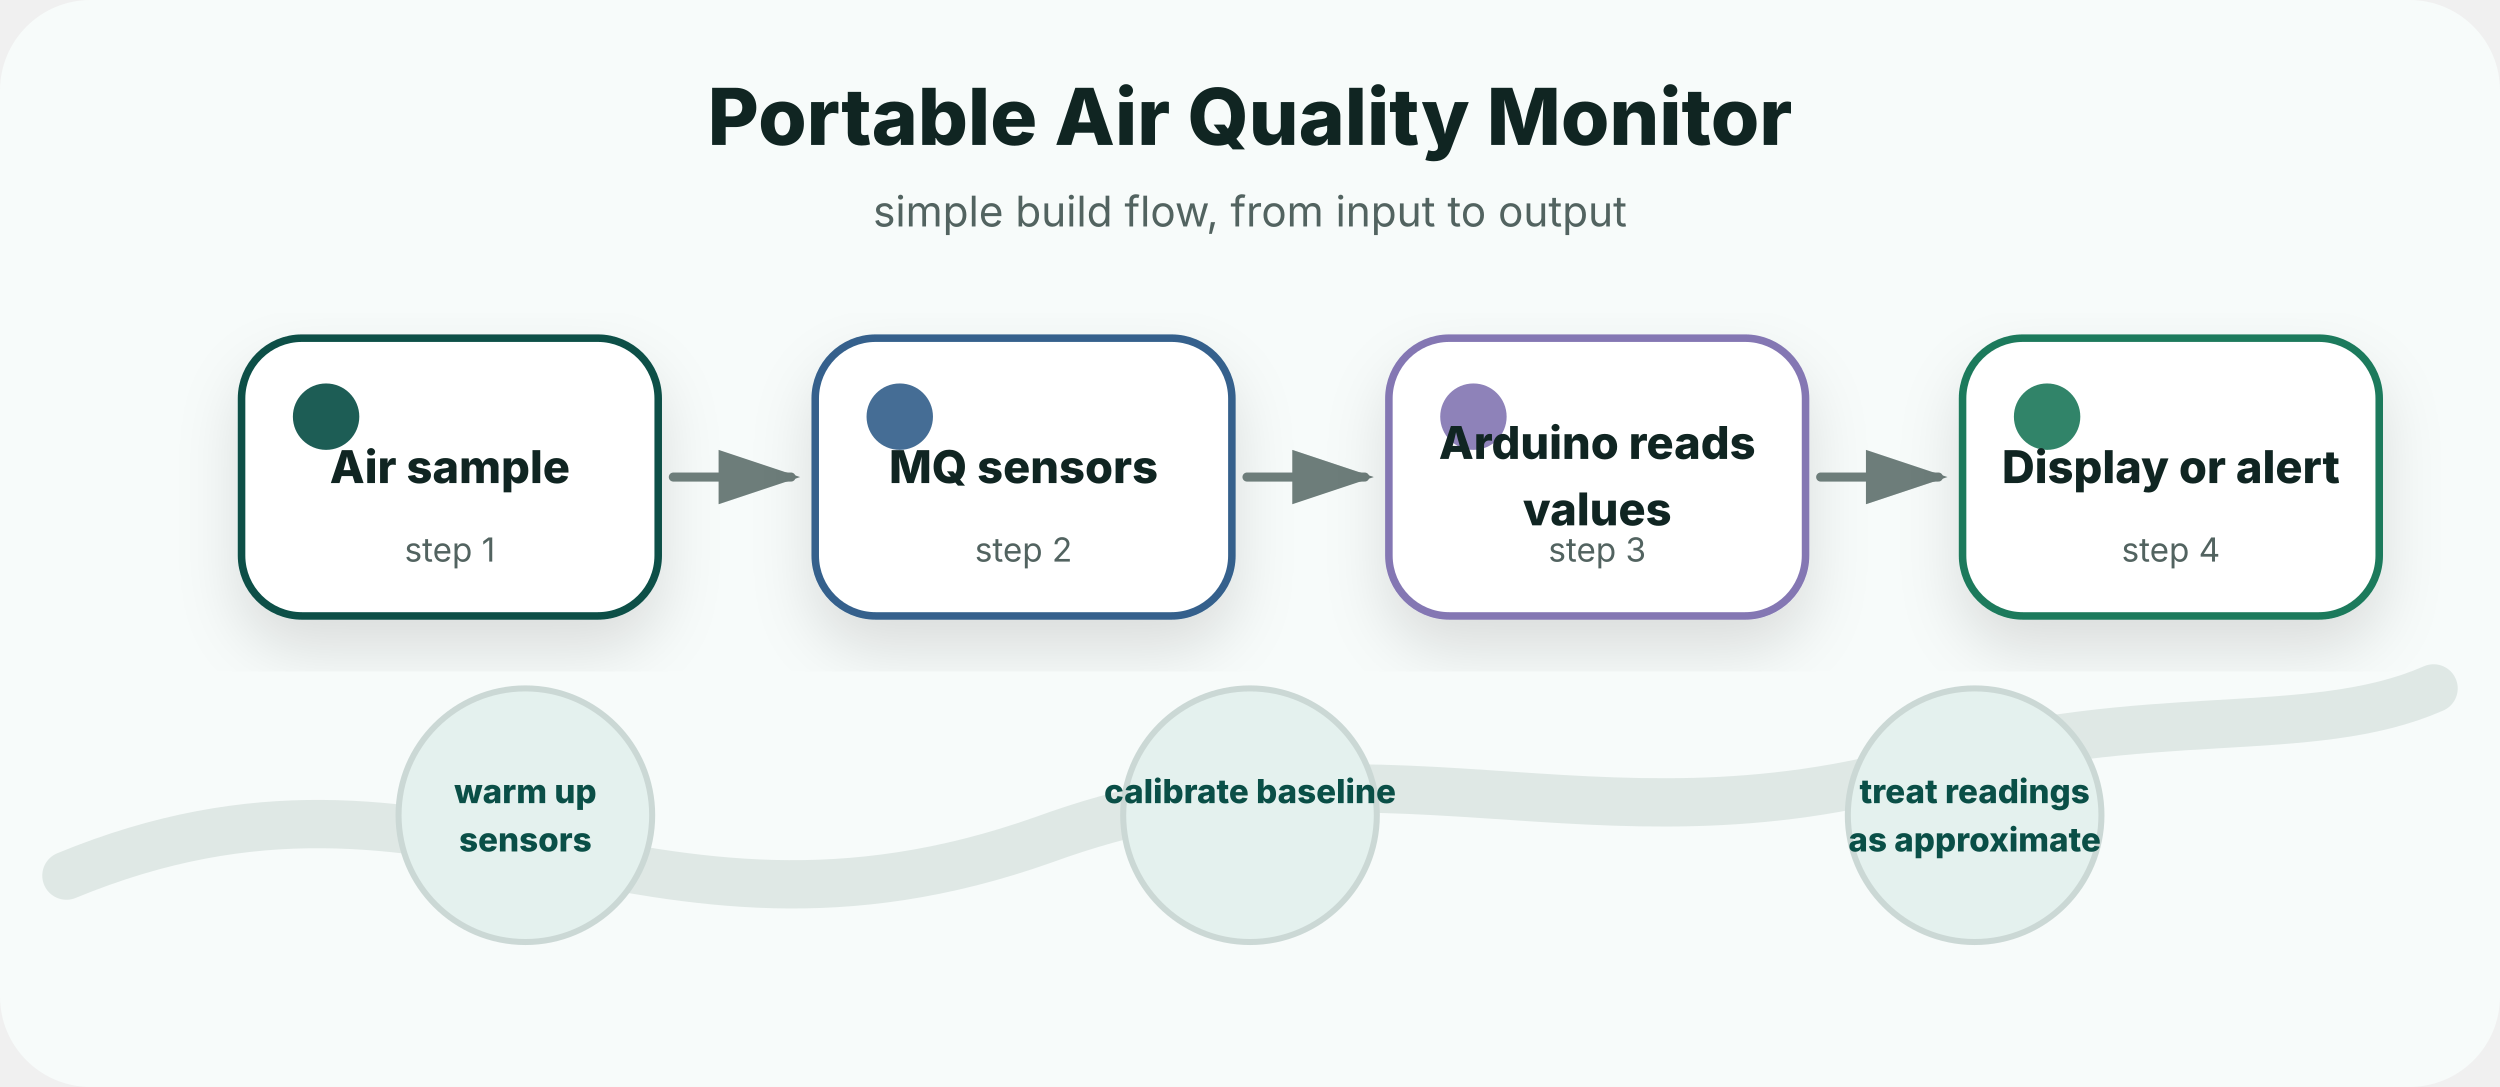
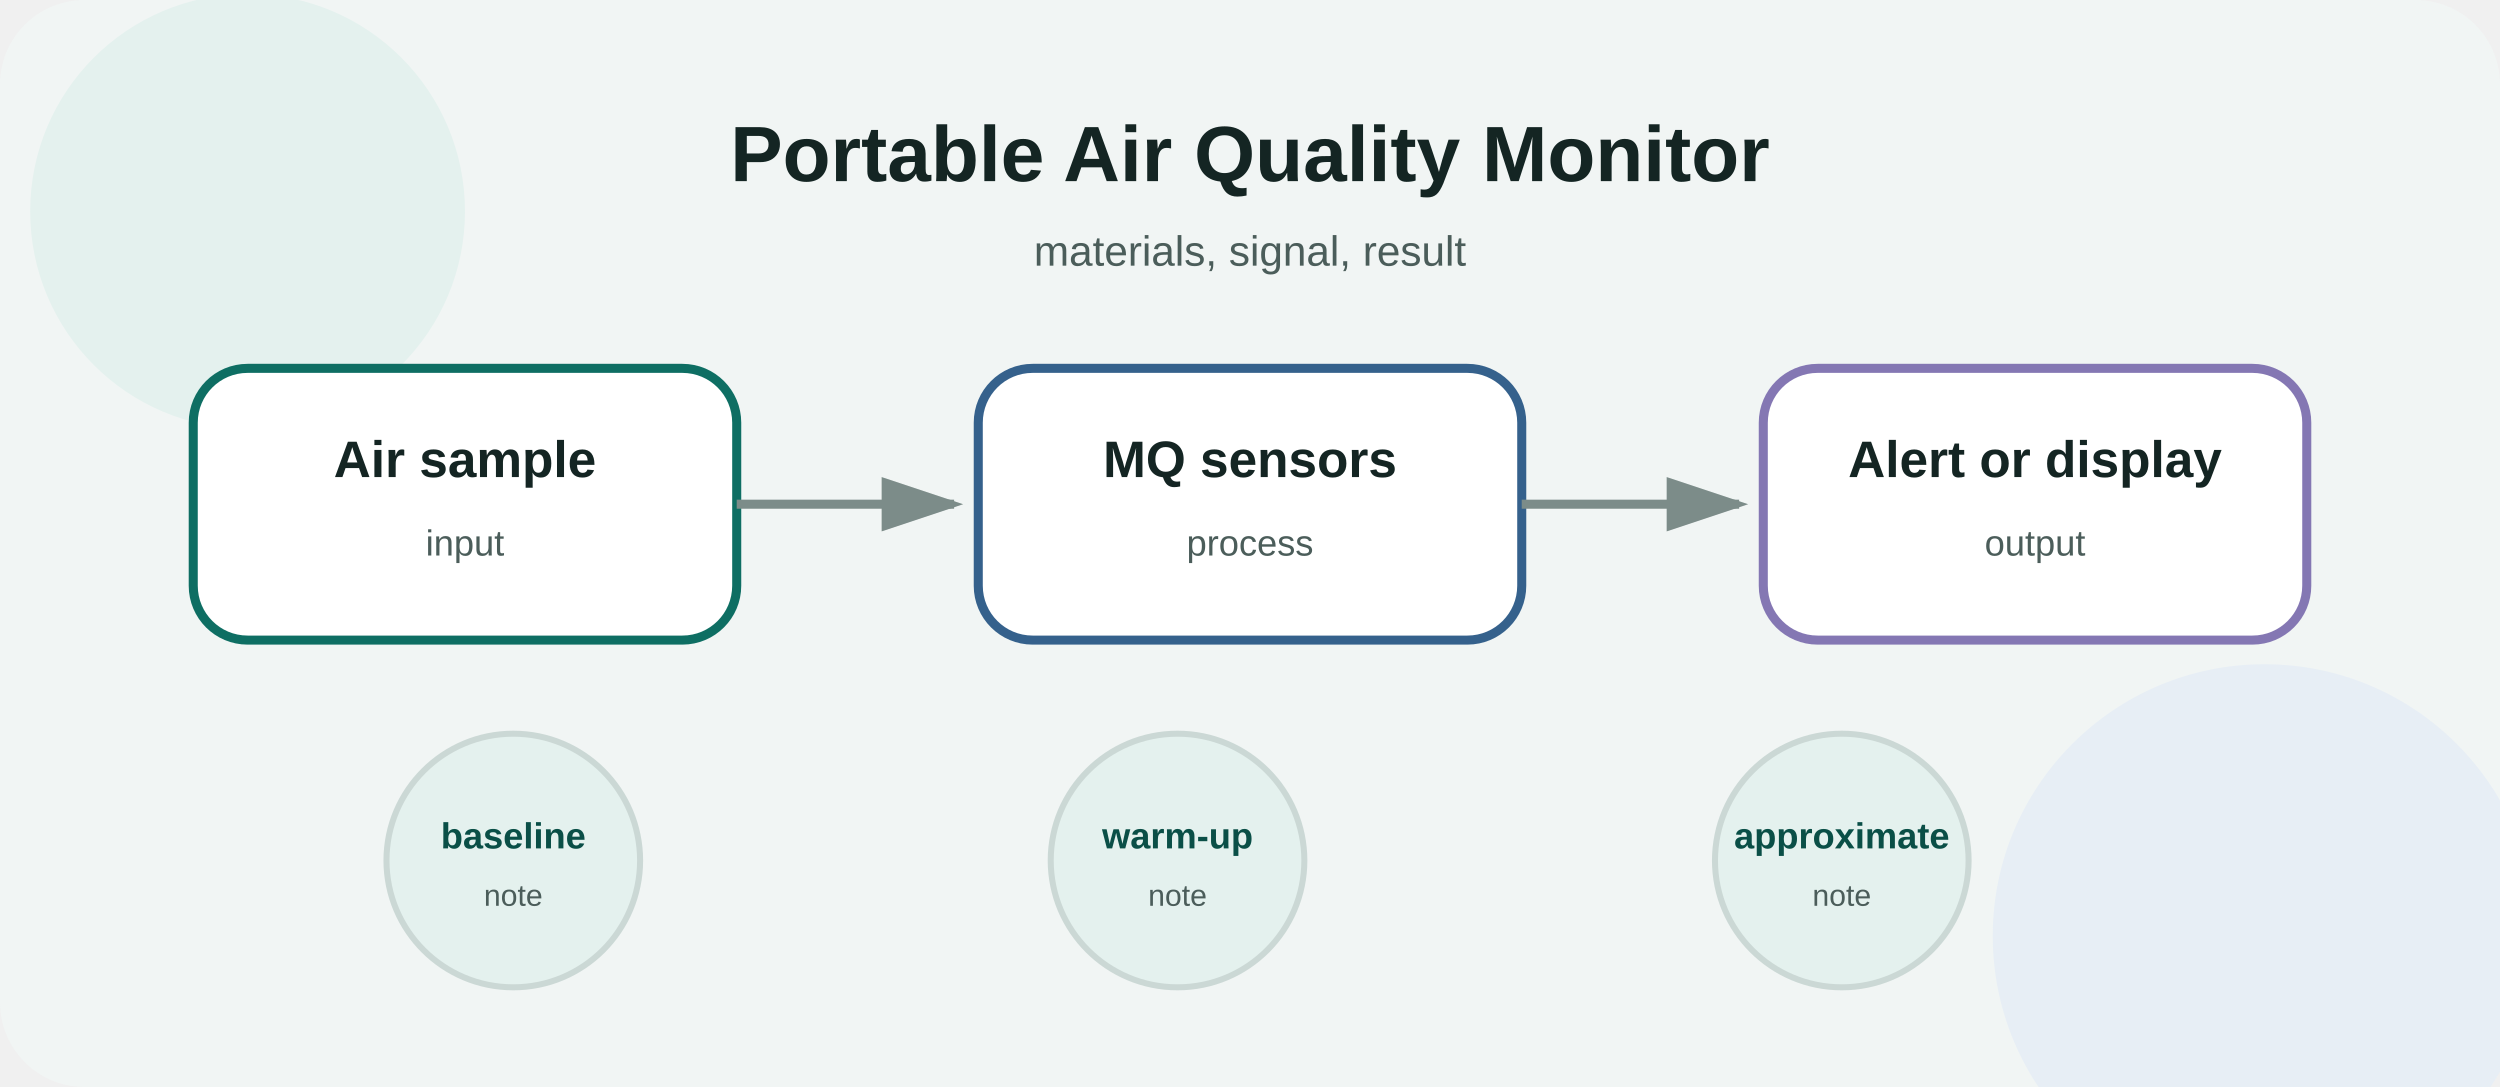
- <svg xmlns="http://www.w3.org/2000/svg" viewBox="0 0 828 360" role="img" aria-labelledby="title desc">
+ <svg xmlns="http://www.w3.org/2000/svg" viewBox="0 0 828 360" preserveAspectRatio="xMidYMid meet" role="img" aria-labelledby="title desc">
  <defs>
    <marker id="arrow" markerWidth="10" markerHeight="10" refX="8" refY="3" orient="auto">
-       <path d="M0,0 L0,6 L9,3 z" fill="#6d7d7a" />
+       <path d="M0,0 L0,6 L9,3 z" fill="#7c8c89" />
    </marker>
-     <filter id="softShadow" x="-20%" y="-20%" width="140%" height="140%">
-       <feDropShadow dx="0" dy="10" stdDeviation="10" flood-color="#102522" flood-opacity="0.12" />
-     </filter>
  </defs>
-   <rect width="828" height="360" rx="30" fill="#f7fbfa" />
-   <path d="M22 290 C148 238 211 326 346 278 C456 238 527 286 638 254 C711 233 765 246 806 228" fill="none" stroke="#dfe8e5" stroke-width="16" stroke-linecap="round" />
-   <text x="414" y="48" text-anchor="middle" font-family="Inter, Arial, sans-serif" font-size="26" font-weight="800" fill="#102522">Portable Air Quality Monitor</text>
-   <text x="414" y="75" text-anchor="middle" font-family="Inter, Arial, sans-serif" font-size="14" fill="#526360">simple build flow, from input to output</text>
-   <rect x="80" y="112" width="138" height="92" rx="20" fill="#ffffff" stroke="#0a4f47" stroke-width="2.5" filter="url(#softShadow)" />
-   <circle cx="108" cy="138" r="11" fill="#0a4f47" opacity="0.92" />
-   <text x="149" y="160" text-anchor="middle" font-family="Inter, Arial, sans-serif" font-size="15" font-weight="800" fill="#102522">Air sample</text>
-   <text x="149" y="186" text-anchor="middle" font-family="Inter, Arial, sans-serif" font-size="11" fill="#526360">step 1</text>
-   <path d="M223 158 C246 158 240 158 262 158" fill="none" stroke="#6d7d7a" stroke-width="3" stroke-linecap="round" marker-end="url(#arrow)" />
-   <rect x="270" y="112" width="138" height="92" rx="20" fill="#ffffff" stroke="#35618c" stroke-width="2.5" filter="url(#softShadow)" />
-   <circle cx="298" cy="138" r="11" fill="#35618c" opacity="0.92" />
-   <text x="339" y="160" text-anchor="middle" font-family="Inter, Arial, sans-serif" font-size="15" font-weight="800" fill="#102522">MQ sensors</text>
-   <text x="339" y="186" text-anchor="middle" font-family="Inter, Arial, sans-serif" font-size="11" fill="#526360">step 2</text>
-   <path d="M413 158 C436 158 430 158 452 158" fill="none" stroke="#6d7d7a" stroke-width="3" stroke-linecap="round" marker-end="url(#arrow)" />
-   <rect x="460" y="112" width="138" height="92" rx="20" fill="#ffffff" stroke="#8477b3" stroke-width="2.5" filter="url(#softShadow)" />
-   <circle cx="488" cy="138" r="11" fill="#8477b3" opacity="0.92" />
-   <text x="529" y="152" text-anchor="middle" font-family="Inter, Arial, sans-serif" font-size="15" font-weight="800" fill="#102522">Arduino reads</text>
-   <text x="529" y="174" text-anchor="middle" font-family="Inter, Arial, sans-serif" font-size="15" font-weight="800" fill="#102522">values</text>
-   <text x="529" y="186" text-anchor="middle" font-family="Inter, Arial, sans-serif" font-size="11" fill="#526360">step 3</text>
-   <path d="M603 158 C626 158 620 158 642 158" fill="none" stroke="#6d7d7a" stroke-width="3" stroke-linecap="round" marker-end="url(#arrow)" />
-   <rect x="650" y="112" width="138" height="92" rx="20" fill="#ffffff" stroke="#1f7a5c" stroke-width="2.5" filter="url(#softShadow)" />
-   <circle cx="678" cy="138" r="11" fill="#1f7a5c" opacity="0.92" />
-   <text x="719" y="160" text-anchor="middle" font-family="Inter, Arial, sans-serif" font-size="15" font-weight="800" fill="#102522">Display or alert</text>
-   <text x="719" y="186" text-anchor="middle" font-family="Inter, Arial, sans-serif" font-size="11" fill="#526360">step 4</text>
-   <g>
-     <circle cx="174" cy="270" r="42" fill="#e4f1ee" stroke="#cbd8d5" stroke-width="2" />
-     <text x="174" y="266" text-anchor="middle" font-family="Inter, Arial, sans-serif" font-size="11" font-weight="800" fill="#0a4f47">warm up</text>
-     <text x="174" y="282" text-anchor="middle" font-family="Inter, Arial, sans-serif" font-size="11" font-weight="800" fill="#0a4f47">sensors</text>
-   </g>
-   <g>
-     <circle cx="414" cy="270" r="42" fill="#e4f1ee" stroke="#cbd8d5" stroke-width="2" />
-     <text x="414" y="266" text-anchor="middle" font-family="Inter, Arial, sans-serif" font-size="11" font-weight="800" fill="#0a4f47">calibrate baseline</text>
-     <text x="414" y="282" text-anchor="middle" font-family="Inter, Arial, sans-serif" font-size="11" font-weight="800" fill="#0a4f47" />
-   </g>
-   <g>
-     <circle cx="654" cy="270" r="42" fill="#e4f1ee" stroke="#cbd8d5" stroke-width="2" />
-     <text x="654" y="266" text-anchor="middle" font-family="Inter, Arial, sans-serif" font-size="11" font-weight="800" fill="#0a4f47">treat readings</text>
-     <text x="654" y="282" text-anchor="middle" font-family="Inter, Arial, sans-serif" font-size="11" font-weight="800" fill="#0a4f47">as approximate</text>
-   </g>
+   <rect width="828" height="360" rx="28" fill="#f1f5f4" />
+   <circle cx="82" cy="70" r="72" fill="#e4f1ee" />
+   <circle cx="750" cy="310" r="90" fill="#e7eef5" />
+   <text x="414" y="60" text-anchor="middle" font-family="Arial, sans-serif" font-size="26" font-weight="700" fill="#142523">Portable Air Quality Monitor</text>
+   <text x="414" y="88" text-anchor="middle" font-family="Arial, sans-serif" font-size="14" fill="#4b5d5a">materials, signal, result</text>
+   <rect x="64" y="122" width="180" height="90" rx="18" fill="#ffffff" stroke="#0e6e63" stroke-width="3" />
+   <text x="154" y="158" text-anchor="middle" font-family="Arial, sans-serif" font-size="17" font-weight="700" fill="#142523">Air sample</text>
+   <text x="154" y="184" text-anchor="middle" font-family="Arial, sans-serif" font-size="12" fill="#4b5d5a">input</text>
+   <rect x="324" y="122" width="180" height="90" rx="18" fill="#ffffff" stroke="#35618c" stroke-width="3" />
+   <text x="414" y="158" text-anchor="middle" font-family="Arial, sans-serif" font-size="17" font-weight="700" fill="#142523">MQ sensors</text>
+   <text x="414" y="184" text-anchor="middle" font-family="Arial, sans-serif" font-size="12" fill="#4b5d5a">process</text>
+   <rect x="584" y="122" width="180" height="90" rx="18" fill="#ffffff" stroke="#8477b3" stroke-width="3" />
+   <text x="674" y="158" text-anchor="middle" font-family="Arial, sans-serif" font-size="17" font-weight="700" fill="#142523">Alert or display</text>
+   <text x="674" y="184" text-anchor="middle" font-family="Arial, sans-serif" font-size="12" fill="#4b5d5a">output</text>
+   <path d="M244 167 C270 167 292 167 316 167" fill="none" stroke="#7c8c89" stroke-width="3" marker-end="url(#arrow)" />
+   <path d="M504 167 C530 167 552 167 576 167" fill="none" stroke="#7c8c89" stroke-width="3" marker-end="url(#arrow)" />
+   <circle cx="170" cy="285" r="42" fill="#e4f1ee" stroke="#cbd8d5" stroke-width="2" />
+   <text x="170" y="281" text-anchor="middle" font-family="Arial, sans-serif" font-size="12" font-weight="700" fill="#0a4f47">baseline</text>
+   <text x="170" y="300" text-anchor="middle" font-family="Arial, sans-serif" font-size="10" fill="#4b5d5a">note</text>
+   <circle cx="390" cy="285" r="42" fill="#e4f1ee" stroke="#cbd8d5" stroke-width="2" />
+   <text x="390" y="281" text-anchor="middle" font-family="Arial, sans-serif" font-size="12" font-weight="700" fill="#0a4f47">warm-up</text>
+   <text x="390" y="300" text-anchor="middle" font-family="Arial, sans-serif" font-size="10" fill="#4b5d5a">note</text>
+   <circle cx="610" cy="285" r="42" fill="#e4f1ee" stroke="#cbd8d5" stroke-width="2" />
+   <text x="610" y="281" text-anchor="middle" font-family="Arial, sans-serif" font-size="12" font-weight="700" fill="#0a4f47">approximate</text>
+   <text x="610" y="300" text-anchor="middle" font-family="Arial, sans-serif" font-size="10" fill="#4b5d5a">note</text>
</svg>
